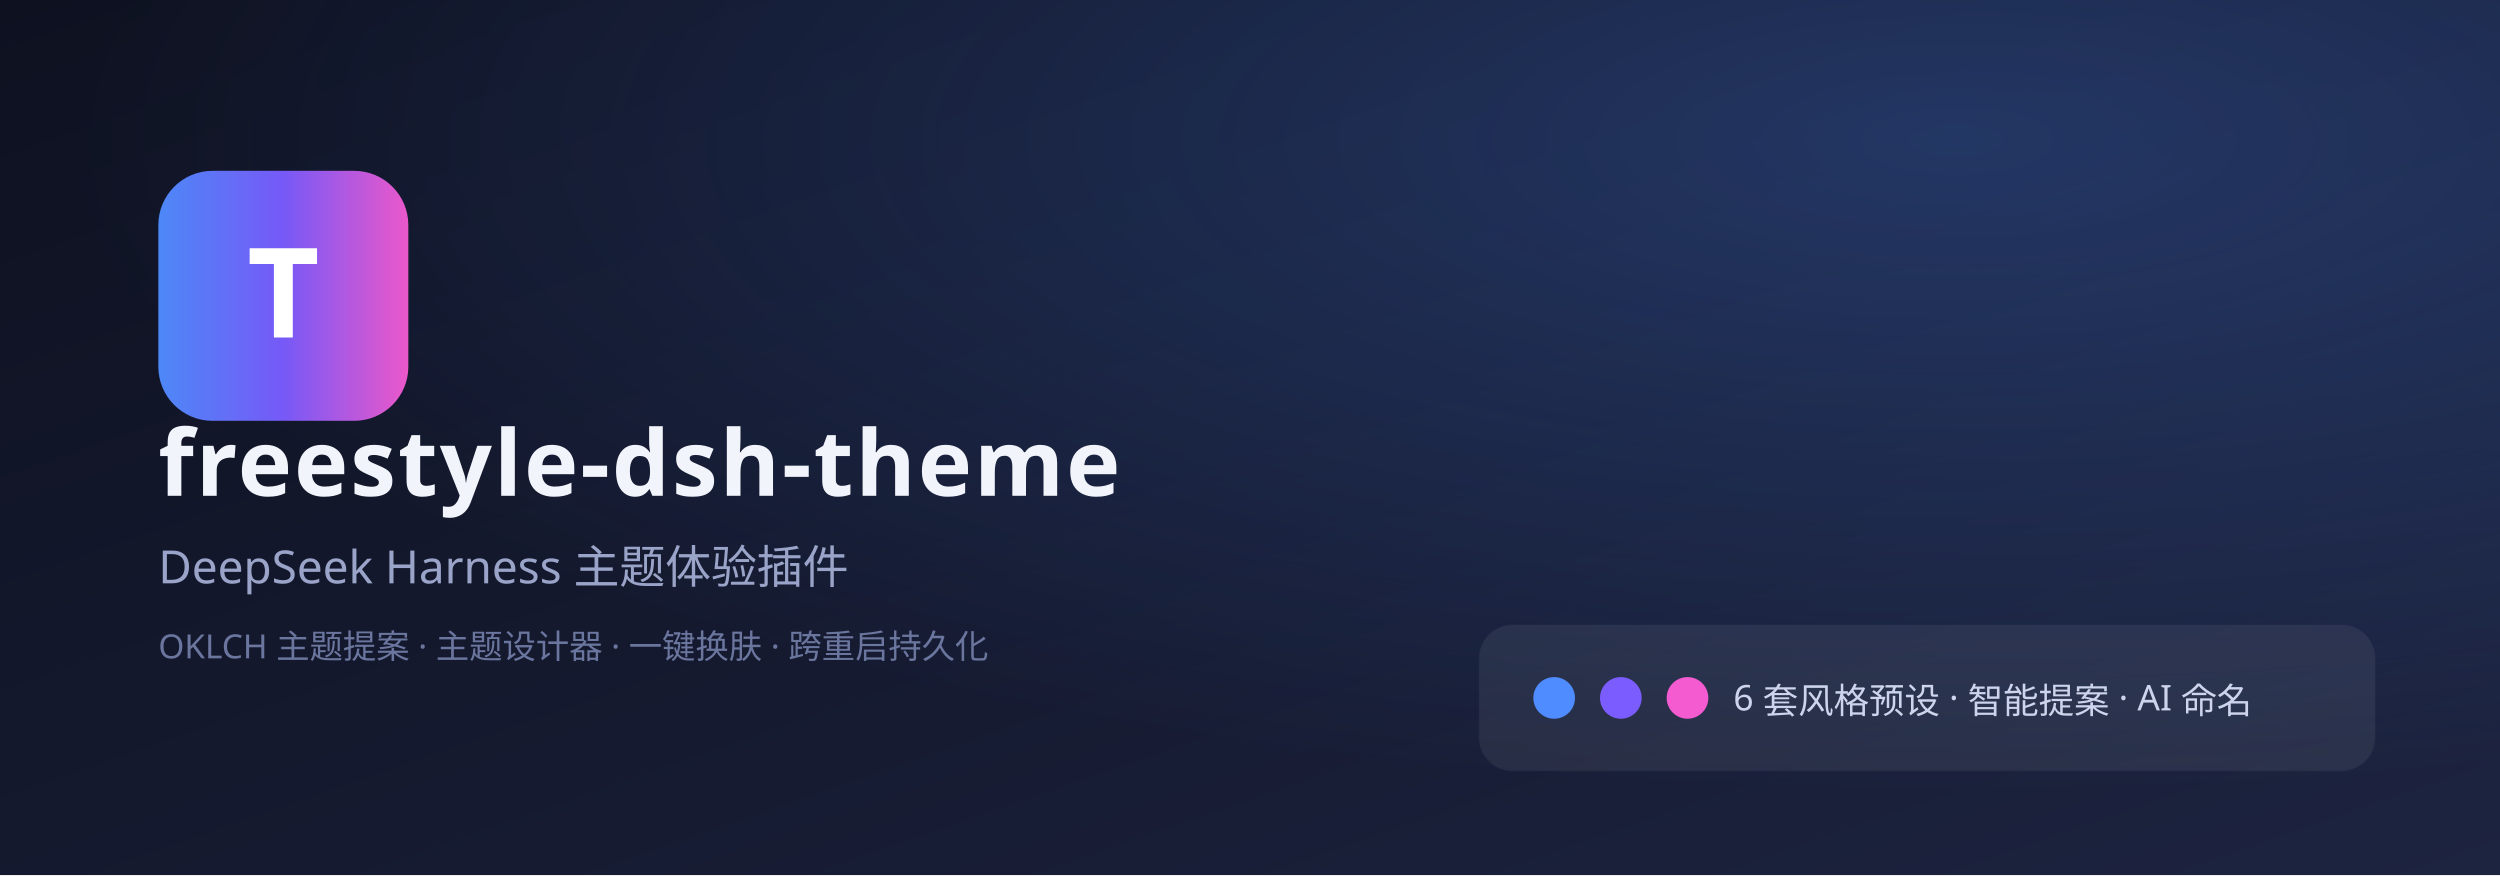
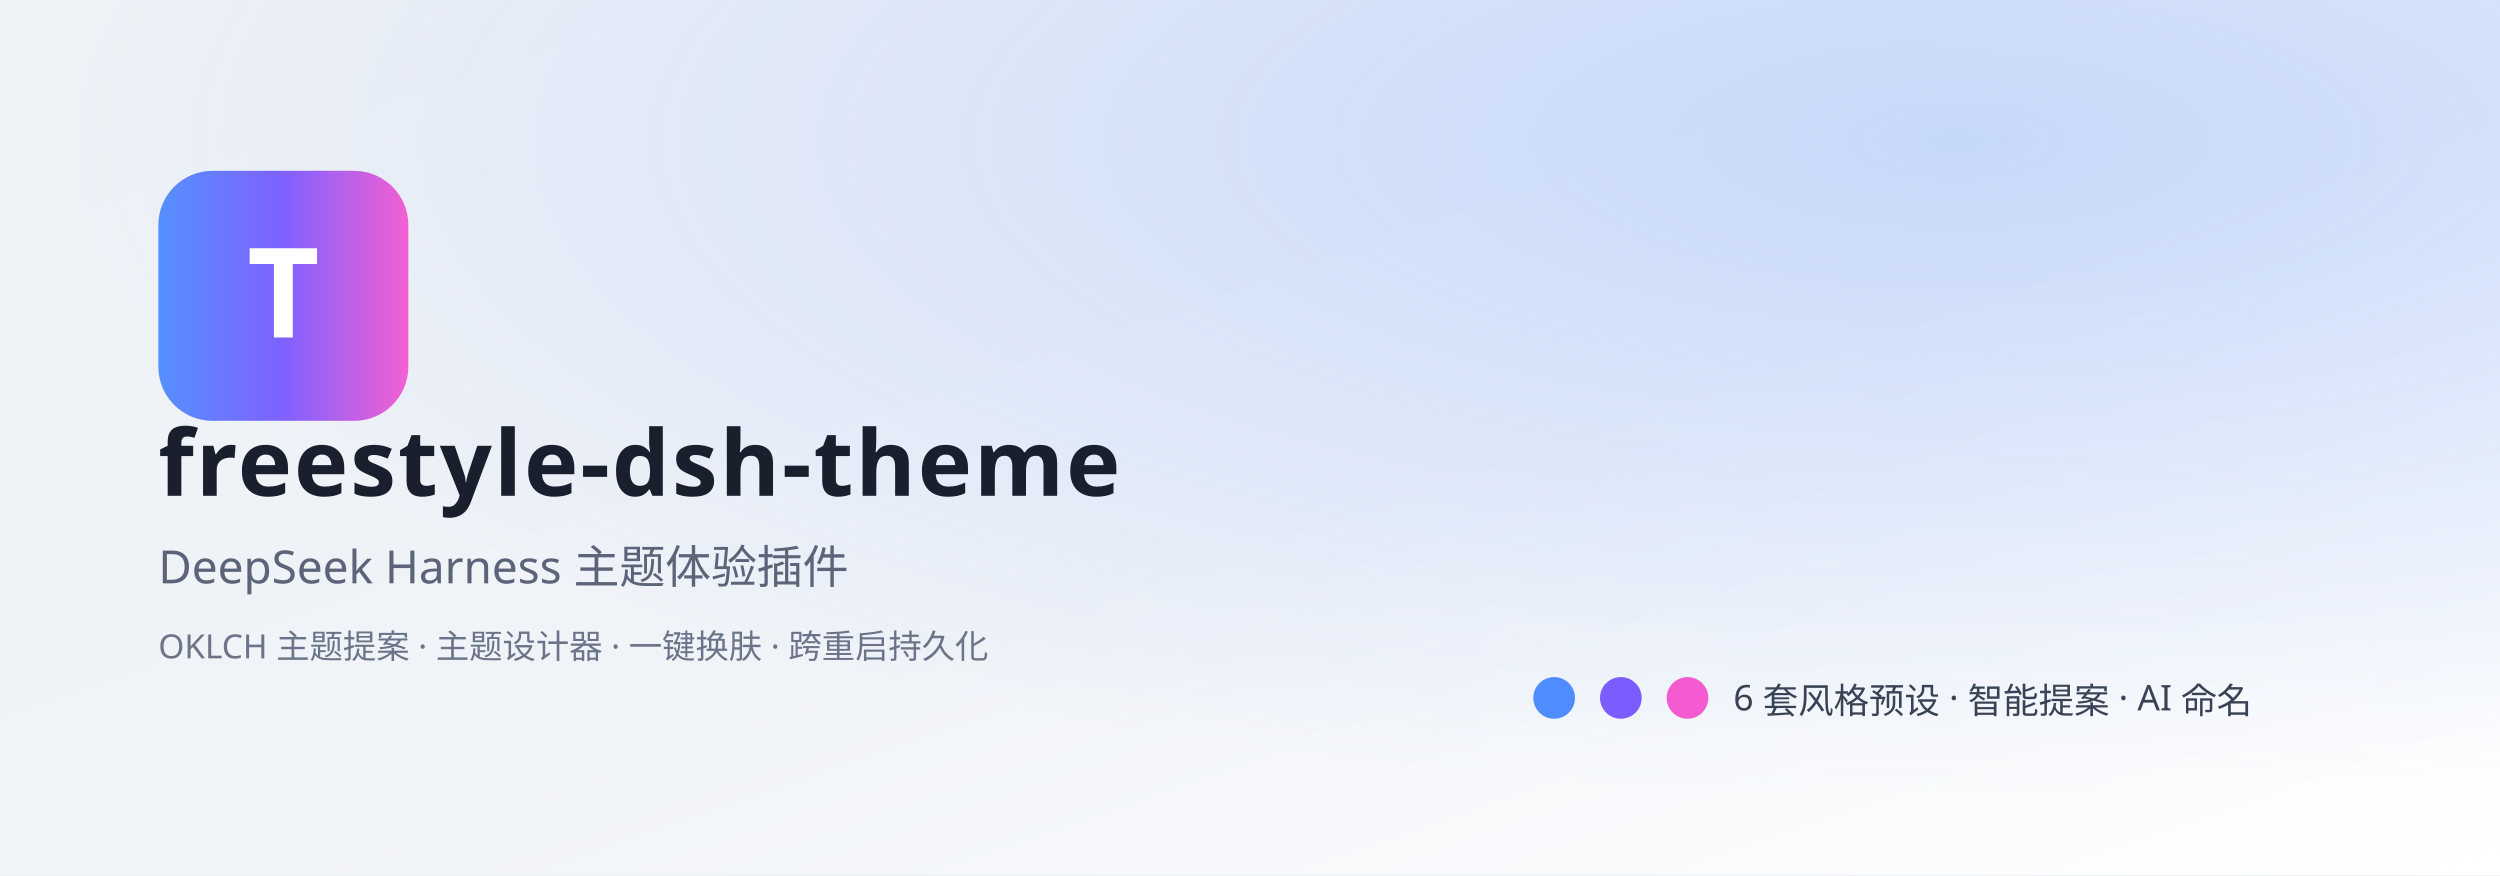
<svg xmlns="http://www.w3.org/2000/svg" width="1200" height="420" viewBox="0 0 1200 420" font-family="'Segoe UI','PingFang SC',sans-serif">
  <defs>
    <linearGradient id="bg" x1="0" y1="0" x2="1" y2="1">
-       <stop offset="0" stop-color="#0e1120" />
-       <stop offset="0.55" stop-color="#151a30" />
-       <stop offset="1" stop-color="#1d2440" />
+       <stop offset="0" stop-color="#eef1f6" />
+       <stop offset="0.55" stop-color="#f0f3f8" />
+       <stop offset="1" stop-color="#ffffff" />
    </linearGradient>
    <linearGradient id="accent" x1="0" y1="0" x2="1" y2="0">
      <stop offset="0" stop-color="#4f8cff" />
      <stop offset="0.5" stop-color="#7a5cff" />
      <stop offset="1" stop-color="#f45bd0" />
    </linearGradient>
    <radialGradient id="glow" cx="0.78" cy="0.16" r="0.75">
      <stop offset="0" stop-color="#4f8cff" stop-opacity="0.26" />
      <stop offset="1" stop-color="#4f8cff" stop-opacity="0" />
    </radialGradient>
  </defs>
  <rect width="1200" height="420" fill="url(#bg)" />
  <rect width="1200" height="420" fill="url(#glow)" />
  <g transform="translate(76,82)">
    <rect x="0" y="0" width="120" height="120" rx="26" fill="url(#accent)" opacity="0.96" />
    <text x="60" y="80" font-size="60" font-weight="700" fill="#ffffff" text-anchor="middle">T</text>
  </g>
  <g transform="translate(76,238)">
-     <text x="0" y="0" font-size="44" font-weight="700" fill="#f2f4fb" letter-spacing="1">freestyle-dsh-theme</text>
-     <text x="0" y="42" font-size="22" fill="#9aa4c8">DeepSeek Harness 主题体验插件</text>
-     <text x="0" y="78" font-size="16" fill="#6b769f">OKLCH 主题提案 · 主题设计器 · 一键换肤 · 跨重启持久化</text>
+     <text x="0" y="0" font-size="44" font-weight="700" fill="#1a1f2e" letter-spacing="1">freestyle-dsh-theme</text>
+     <text x="0" y="42" font-size="22" fill="#5b6478">DeepSeek Harness 主题体验插件</text>
+     <text x="0" y="78" font-size="16" fill="#6b7488">OKLCH 主题提案 · 主题设计器 · 一键换肤 · 跨重启持久化</text>
  </g>
  <g transform="translate(710,300)">
    <rect x="0" y="0" width="430" height="70" rx="16" fill="#ffffff" opacity="0.07" stroke="#ffffff" stroke-opacity="0.15" />
    <circle cx="36" cy="35" r="10" fill="#4f8cff" />
    <circle cx="68" cy="35" r="10" fill="#7a5cff" />
    <circle cx="100" cy="35" r="10" fill="#f45bd0" />
-     <text x="122" y="41" font-size="17" fill="#cdd4ec">6 套风格预设 · 智能提案 · AI 命名</text>
+     <text x="122" y="41" font-size="17" fill="#3a4356">6 套风格预设 · 智能提案 · AI 命名</text>
  </g>
</svg>
